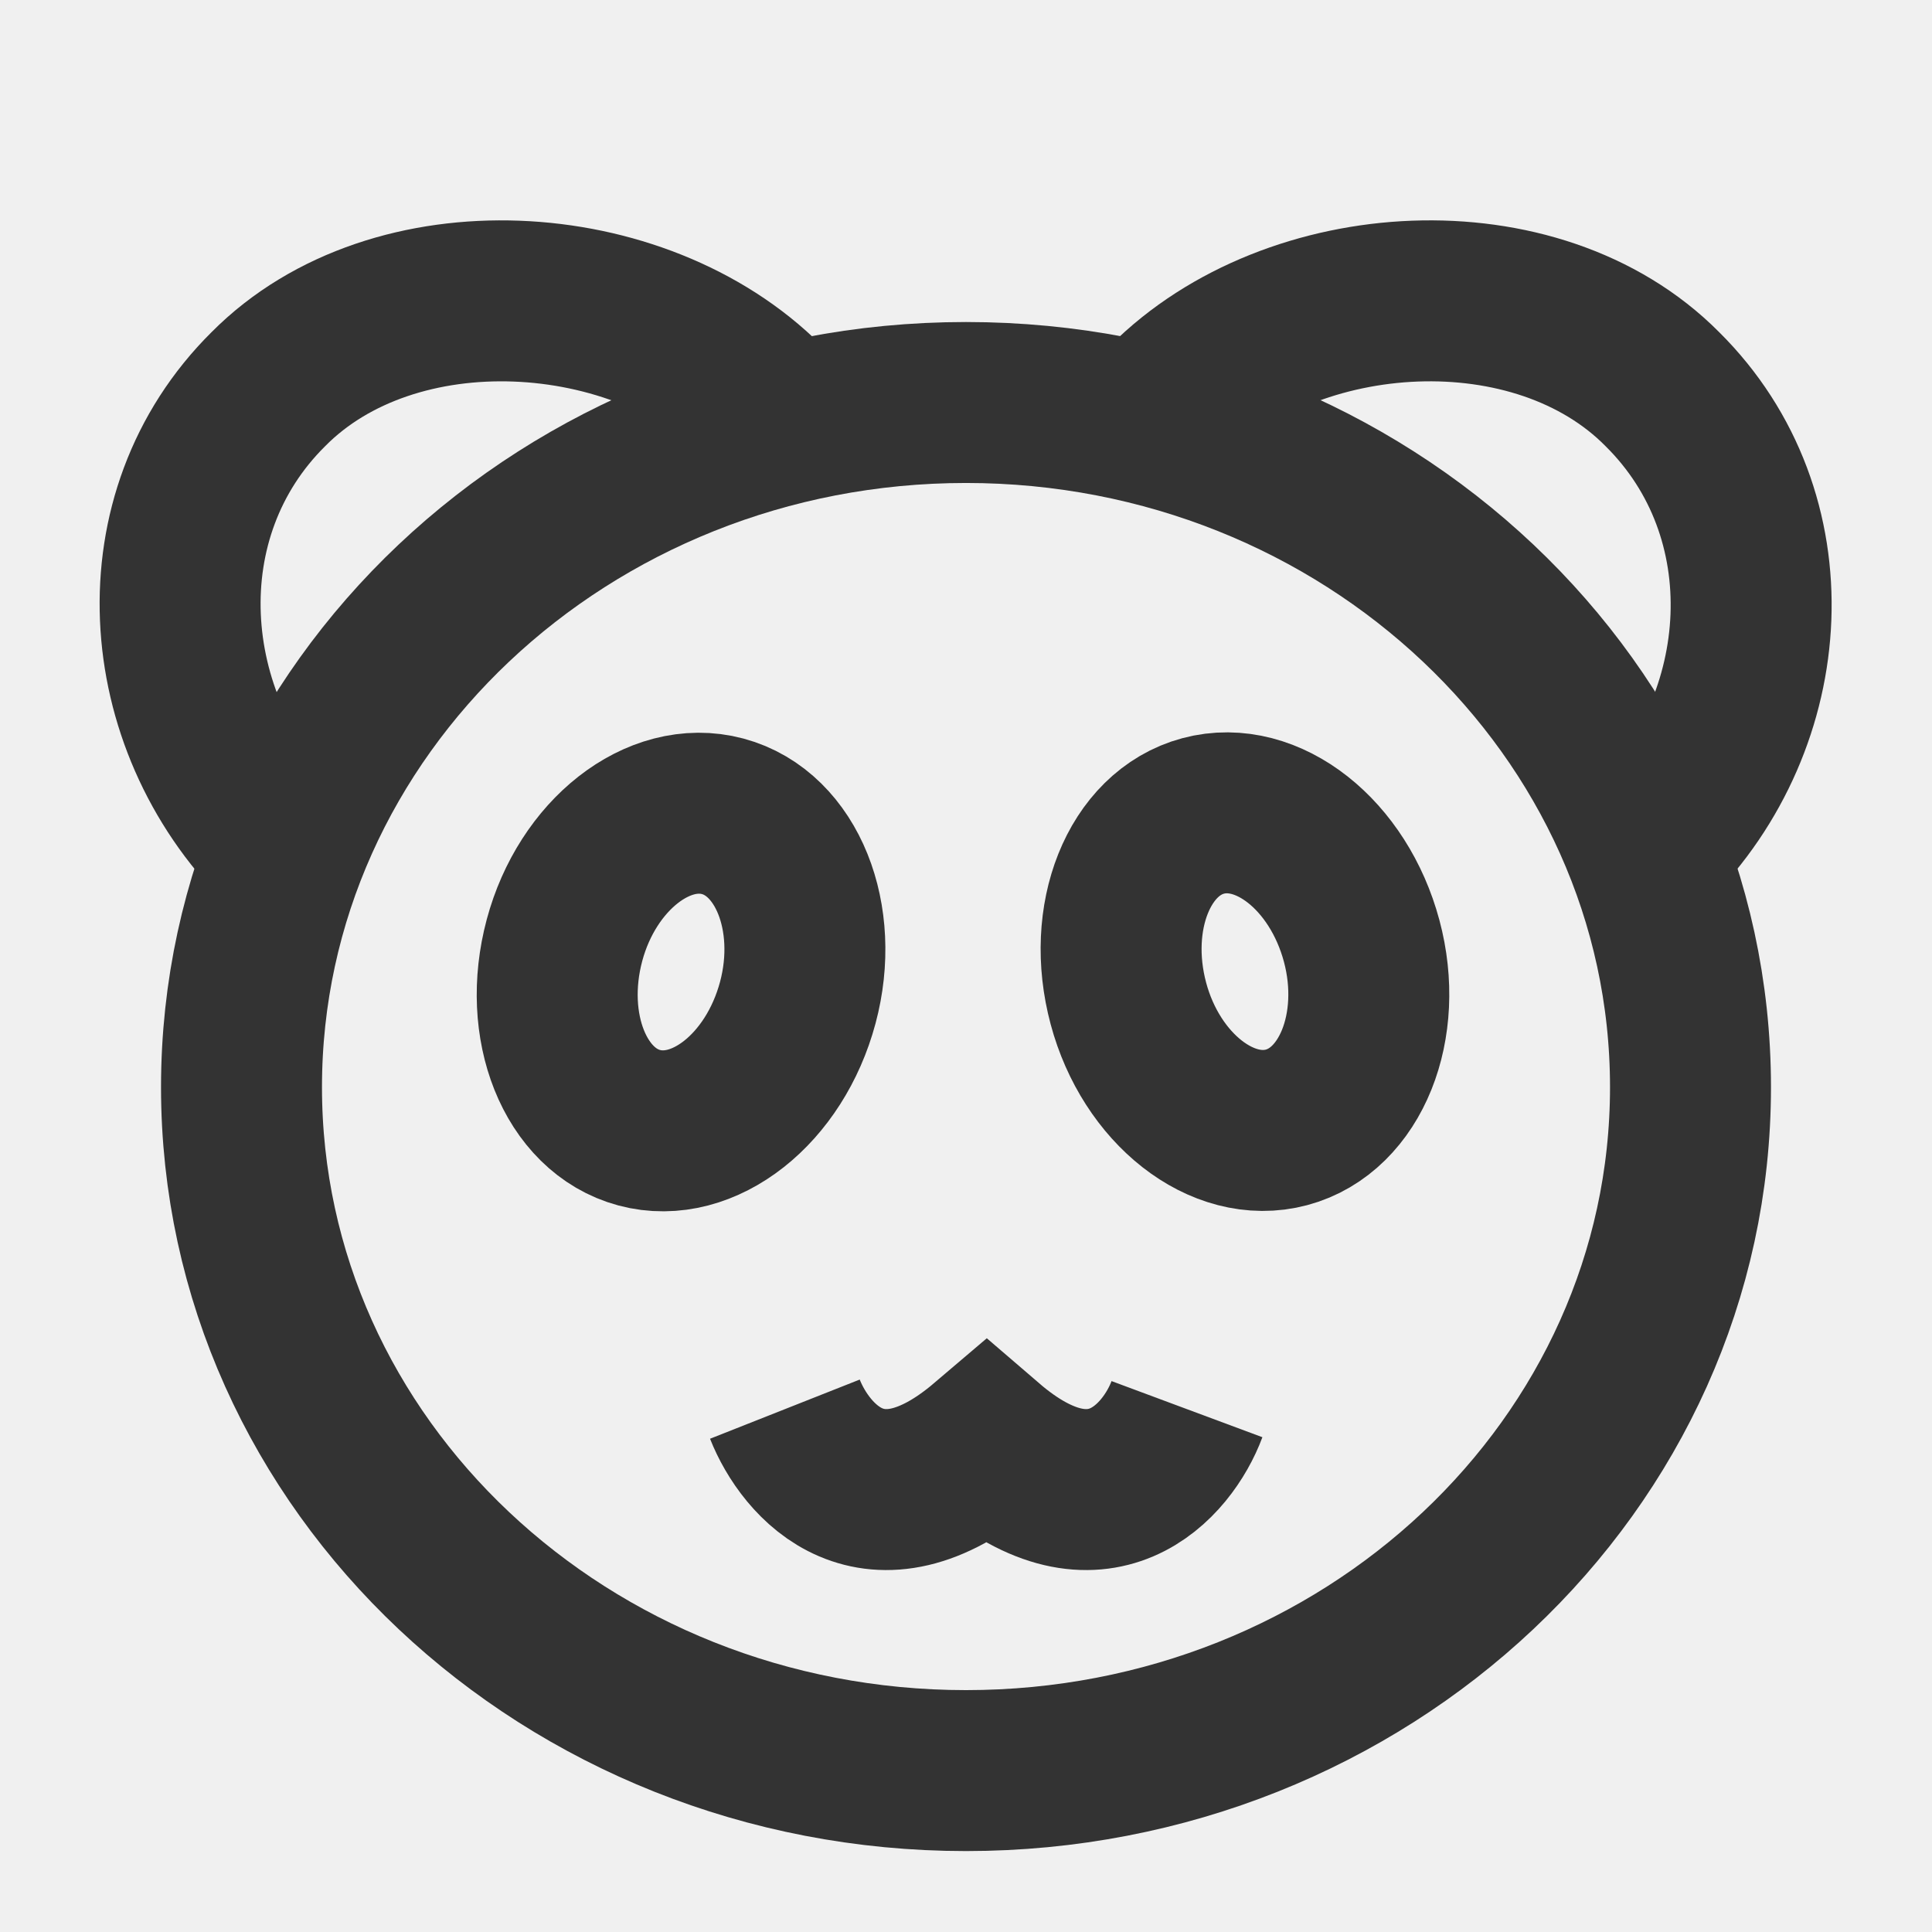
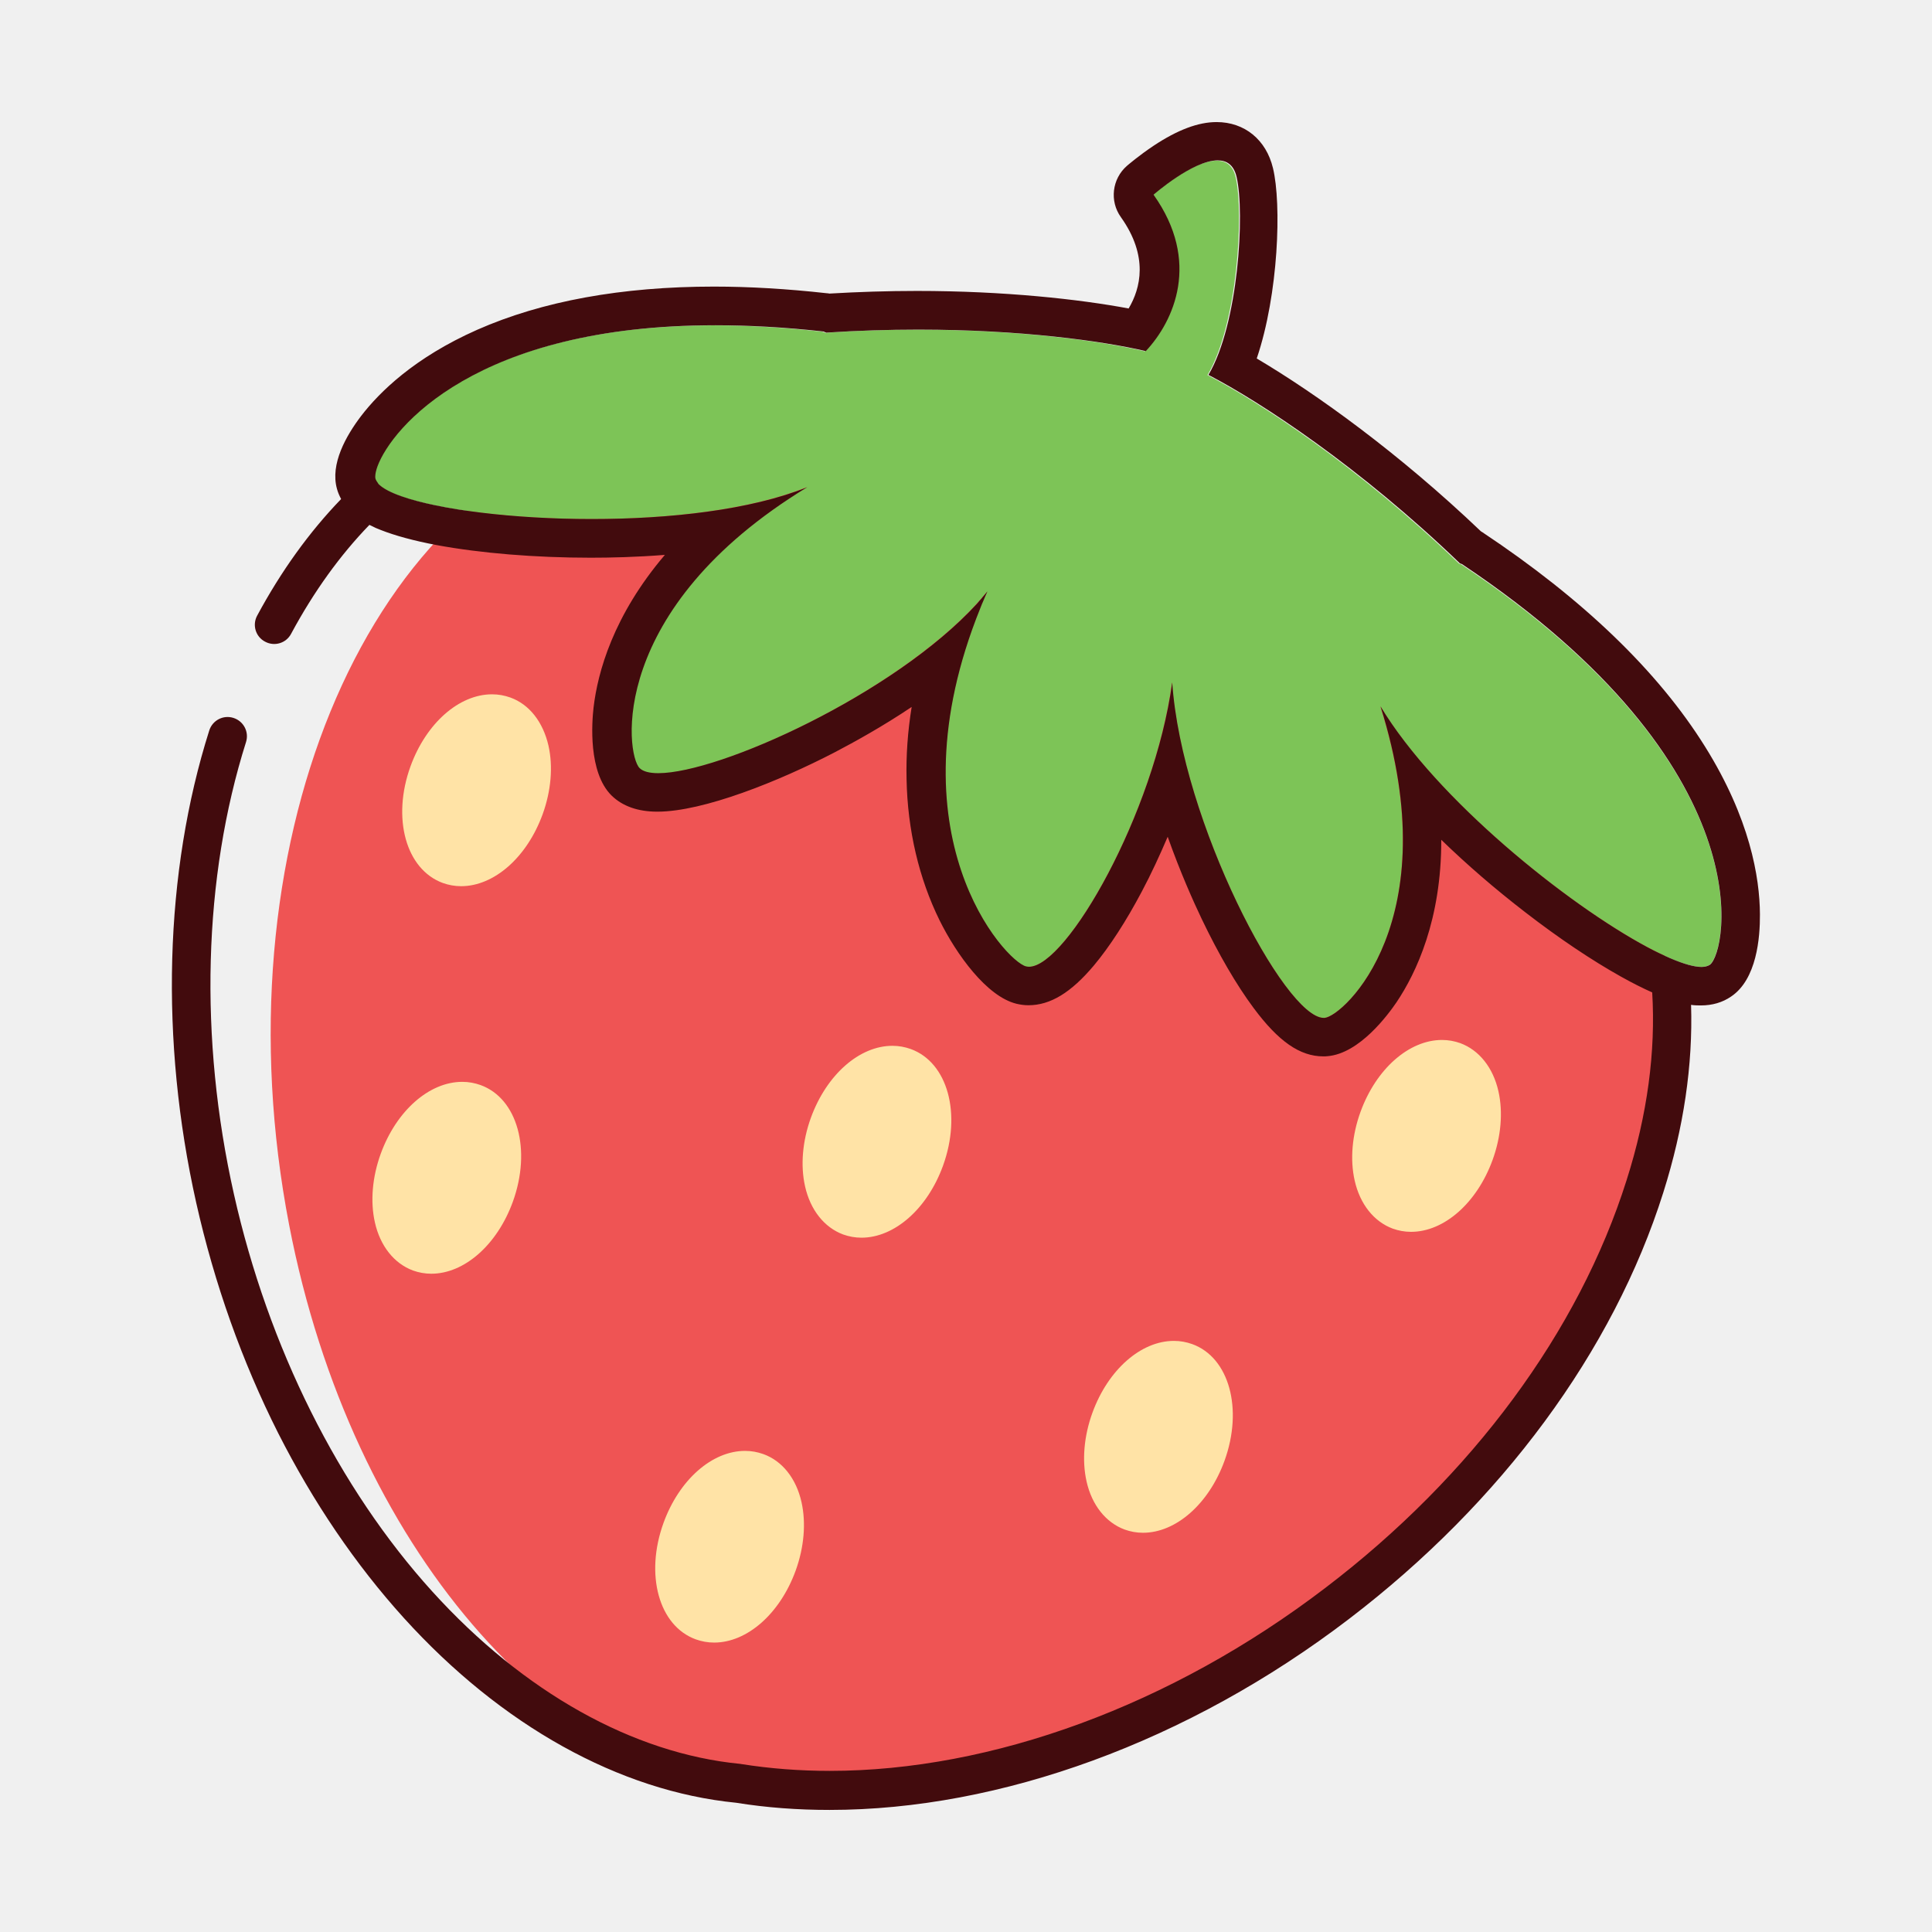
- <svg xmlns="http://www.w3.org/2000/svg" xmlns:xlink="http://www.w3.org/1999/xlink" width="16" height="16" fill="none" viewBox="0 0 16 16">
-   <defs>
-     <rect id="path_0" width="16" height="16" x="0" y="0" />
-   </defs>
-   <g opacity="1" transform="translate(0 0) rotate(0 8 8)">
-     <mask id="bg-mask-0" fill="#fff">
-       <use xlink:href="#path_0" />
-     </mask>
-     <g mask="url(#bg-mask-0)">
-       <path id="路径 1" style="stroke:#333;stroke-width:1.333;stroke-opacity:1;stroke-dasharray:0 0" d="M6,0C2.69,0 0,2.54 0,5.67C0,8.8 2.69,11.33 6,11.33C9.31,11.33 12,8.8 12,5.67C12,2.54 9.31,0 6,0Z" transform="translate(2 3.333333) rotate(0 6 5.666667)" />
-       <path id="路径 2" style="stroke:#333;stroke-width:1.333;stroke-opacity:1;stroke-dasharray:0 0" d="M1,0C0.45,0 0,0.6 0,1.33C0,2.07 0.45,2.67 1,2.67C1.55,2.67 2,2.07 2,1.33C2,0.6 1.55,0 1,0Z" transform="translate(4.64 6.715) rotate(15 1 1.333333)" />
-       <path id="路径 3" style="stroke:#333;stroke-width:1.333;stroke-opacity:1;stroke-dasharray:0 0" d="M1,0C0.45,0 0,0.6 0,1.33C0,2.07 0.45,2.67 1,2.67C1.55,2.67 2,2.07 2,1.33C2,0.6 1.55,0 1,0Z" transform="translate(9.31 6.715) rotate(165 1 1.333334)" />
-       <path id="路径 4" style="stroke:#333;stroke-width:1.333;stroke-opacity:1;stroke-dasharray:0 0" d="M4,4.51C5.04,3.47 5.15,1.77 4.1,0.73C3.06,-0.32 1.04,-0.2 0,0.84" transform="translate(9.6666 2.492505) rotate(0 2.417617 2.253581)" />
-       <path id="路径 5" style="stroke:#333;stroke-width:1.333;stroke-opacity:1;stroke-dasharray:0 0" d="M0.84,4.51C-0.2,3.47 -0.32,1.77 0.73,0.73C1.77,-0.32 3.8,-0.2 4.84,0.84" transform="translate(1.492668 2.492614) rotate(0 2.420333 2.25361)" />
-       <path id="路径 6" style="stroke:#333;stroke-width:1.333;stroke-opacity:1;stroke-dasharray:0 0" d="M0,0C0.17,0.43 0.73,1.09 1.67,0.29C2.6,1.09 3.17,0.43 3.33,0" transform="translate(6.5 11.67) rotate(0 1.666667 0.3333303)" />
-     </g>
-   </g>
+ <svg xmlns="http://www.w3.org/2000/svg" t="1686930149444" class="icon" viewBox="0 0 1024 1024" version="1.1" p-id="1929" width="16" height="16">
+   <path d="M848.7 416.1c-55.1-76.9-162.6-95.5-275.4-58.8-62.7-99-156.2-152.8-247.1-129.4C192.3 262.3 114.9 451 153.3 649.5c33 170.6 140.8 292.8 255.5 302 90.1 13.3 202.8-21.2 301.4-101.3 156.9-127.3 218.9-321.7 138.5-434.1z" fill="#EF5454" p-id="1930" />
+   <path d="M270.5 369.7c-3.1-1.1-6.3-1.7-9.7-1.7-17.5 0-34.9 15.3-43.2 38.1-10 27.5-2.5 54.7 17.1 61.9 3.1 1.1 6.3 1.7 9.7 1.7 17.5 0 34.9-15.3 43.2-38.1 4.5-12.4 5.6-25.3 3.1-36.4-2.9-12.6-10.2-21.9-20.2-25.5zM482.7 556c-3.1-1.1-6.3-1.7-9.7-1.7-17.5 0-34.9 15.3-43.2 38.1-4.5 12.4-5.6 25.3-3.1 36.4 2.8 12.5 10.2 21.8 20.2 25.5 3.1 1.1 6.3 1.7 9.7 1.7 17.5 0 34.9-15.3 43.2-38.1 10-27.6 2.5-54.8-17.1-61.9zM794.2 578.4c-2.8-12.5-10.2-21.8-20.2-25.5-3.1-1.1-6.3-1.7-9.7-1.7-17.5 0-34.9 15.3-43.2 38.1-4.5 12.4-5.6 25.3-3.1 36.4 2.8 12.5 10.2 21.8 20.2 25.5 3.1 1.1 6.3 1.7 9.7 1.7 17.5 0 34.9-15.3 43.2-38.1 4.5-12.4 5.6-25.3 3.1-36.4zM254.7 575.1c-3.1-1.1-6.3-1.7-9.7-1.7-17.5 0-34.9 15.3-43.2 38.1-4.5 12.4-5.6 25.3-3.1 36.4 2.8 12.5 10.2 21.8 20.2 25.5 3.1 1.1 6.3 1.7 9.7 1.7 17.5 0 34.9-15.3 43.2-38.1 10-27.6 2.5-54.8-17.1-61.9zM631.9 712.4c-3.1-1.1-6.3-1.7-9.7-1.7-17.5 0-34.9 15.3-43.2 38.1-4.5 12.4-5.6 25.3-3.1 36.4 2.8 12.5 10.2 21.8 20.2 25.5 3.1 1.1 6.3 1.7 9.7 1.7 17.5 0 34.9-15.3 43.2-38.1 10-27.6 2.5-54.8-17.1-61.9zM404.6 770.7c-3.1-1.1-6.3-1.7-9.7-1.7-17.5 0-34.9 15.3-43.2 38.1-10 27.5-2.5 54.7 17.1 61.8 3.1 1.1 6.3 1.7 9.7 1.7 17.5 0 34.9-15.3 43.2-38.1 4.5-12.4 5.6-25.3 3.1-36.4-2.8-12.5-10.2-21.8-20.2-25.4z" fill="#FFE3A6" p-id="1931" />
+   <path d="M774.4 299.1c-0.4-0.1-0.8-0.3-1.1-0.4-53.1-51.1-105.4-85.4-133.3-99.9 15.9-26.7 19.4-86 14.9-105-5.7-24-44 9.5-44 9.5 25.2 35.5 10.8 67-4.1 82.9-29.5-7-93.3-15-169.4-9.8l-1.5-0.6c-193.2-21.5-240.4 67.1-237.4 77.9 5.6 20 155.9 34 229.1 4.5-106.2 64.8-96.4 141.8-89 149.1 15.3 15.2 137.5-36 184.5-93.6-55.3 125.8 9.5 195.9 20.6 198.6 19.1 4.6 67.9-79.5 77.5-150.6 5.1 74.3 60.5 179.4 80.8 177.8 10.2-0.8 65.4-51.6 29.6-165.1 41.2 68.3 158 148.3 174.5 137 9.3-6.3 30.1-104.6-131.7-212.3z" fill="#7DC457" p-id="1932" />
+   <path d="M932.8 484.6c-0.1-19.5-5.3-50.8-29.1-88.9-24.9-39.9-64.6-78.1-118-113.6-0.3-0.2-0.5-0.3-0.8-0.5-43.4-41.4-87.1-72.8-118.8-91.6 11.6-34.2 13.2-82 8.6-100.9-3.6-15-15-24.4-29.9-24.4-9.7 0-20.6 4.1-33.3 12.5-7.8 5.2-13.6 10.2-14.2 10.7-7.9 6.9-9.3 18.7-3.2 27.2 14.8 20.8 10.4 37.8 4.1 48.4-26.1-4.9-65.9-9.3-112.2-9.3-15.4 0-31 0.5-46.4 1.4-0.5-0.1-1.1-0.2-1.6-0.2-20.7-2.3-40.8-3.5-59.6-3.5-48.8 0-91.1 7.7-125.5 22.9-33.2 14.7-51.8 33-61.6 45.8-7.8 10.3-16.4 25.3-12.7 38.5 0.5 1.9 1.3 3.7 2.2 5.4-16.9 17.5-31.8 38.2-44.5 61.8-2.7 5-0.8 11.2 4.2 13.8 5 2.7 11.2 0.8 13.8-4.2 12-22.3 25.9-41.6 41.5-57.7 2.5 1.3 4.6 2.2 6 2.7 7.6 3 17.5 5.7 29.6 8 23.2 4.3 52.2 6.7 81.7 6.7 10.4 0 24.1-0.3 39.3-1.5-27.4 32.2-35.6 62.2-37.8 80.9-0.9 7.8-2.9 34.3 9.5 46.6 5.8 5.7 14 8.6 24.3 8.6 24.5 0 64.6-16.2 93.9-31.4 10.7-5.6 25.4-13.7 40.9-24.1-2.1 13-3 25.8-2.7 38.3 0.5 26.9 6.6 52.7 17.5 74.8 8.9 18 24.9 40.3 40.7 44.2 2.1 0.5 4.2 0.8 6.4 0.8 11.6 0 22.6-6.7 34.7-21.1 8.3-9.9 17.1-23.5 25.4-39.2 5-9.4 9.5-19.2 13.7-29 6.7 18.9 13.7 34.5 18 43.5 9 18.8 18.5 35.1 27.5 47.2 13.2 17.8 24.6 25.7 37 25.7 0.7 0 1.4 0 2.2-0.1 17.1-1.4 32.3-22.3 36.6-28.6 10.4-15.5 23.8-43.7 23.7-86.1 13.4 13 28.4 26 44.5 38.4 17.7 13.7 35.3 25.5 50.7 34.1 6.4 3.6 11.9 6.3 16.6 8.4 1.9 31.2-2.5 64.8-13.6 99.6-25.3 80.1-81.9 156.8-159.5 215.9-81.8 62.5-177 97.1-262.8 97.1-16 0-31.6-1.2-46.8-3.6-0.2 0-0.4-0.1-0.6-0.1-56.9-5.5-114.9-38-163.3-91.4C179.6 788.9 142.2 714.1 124 633c-18.6-82.8-16.3-167.9 6.4-239.7 1.7-5.4-1.3-11.1-6.7-12.8-5.4-1.7-11.1 1.3-12.8 6.7-23.8 75.2-26.2 164.1-6.9 250.3 9.7 43.1 24.3 84.1 43.4 122 18.6 36.7 41 69.7 66.6 98 51.7 57.1 114.3 91.9 176.2 98 16.1 2.6 32.6 3.8 49.5 3.8 90.4 0 190.1-36.1 275.4-101.3 80.8-61.7 140-141.9 166.5-226 10.8-34.2 15.7-67.5 14.7-99.4 2 0.3 3.7 0.3 5.2 0.3 6.1 0 11.5-1.6 16-4.7 13.6-9.1 15.4-31.2 15.3-43.6z m-26.6 26.8c-1.1 0.7-2.6 1.1-4.4 1.1-1.9 0-4.2-0.4-6.8-1.1-2.9-0.8-6.2-2-9.9-3.6s-7.7-3.5-12-5.8c-42.4-22.7-111.6-78.2-141.4-127.6 35.7 113.4-19.5 164.2-29.6 165.1h-0.5c-20.7 0-75.3-104.1-80.3-177.8-9.4 69.2-55.9 150.7-75.9 150.7-0.5 0-1.1-0.1-1.6-0.2-10.8-2.6-72.8-69.6-24.2-189.9 0.5-1.4 1.1-2.7 1.7-4.1 0.6-1.5 1.3-3.1 2-4.6v-0.1c-0.8 1-1.7 2.1-2.6 3.1-0.1 0.1-0.2 0.2-0.2 0.3-0.9 1-1.8 2-2.7 3.1-44 48-136.5 89.8-168.9 89.8-4.7 0-8.1-0.9-9.9-2.7-7.4-7.3-17.2-84.3 88.9-148.9-30.2 12.2-73.4 16.9-114.3 16.9-41.7 0-80.9-5-100.9-12.1-5.4-1.9-9.5-4-11.8-6.2l-0.1-0.1c-0.2-0.2-0.3-0.3-0.4-0.5 0-0.1-0.1-0.1-0.1-0.2-0.1-0.1-0.2-0.3-0.3-0.4 0-0.1-0.1-0.1-0.1-0.2-0.1-0.1-0.2-0.3-0.3-0.4 0-0.1-0.1-0.1-0.1-0.2-0.1-0.1-0.1-0.3-0.2-0.4 0-0.1-0.1-0.1-0.1-0.2-0.1-0.2-0.2-0.4-0.2-0.6 0-0.1-0.1-0.3-0.1-0.5v-0.1-0.5c0-1.3 0.4-3.2 1.2-5.4 7.6-20.4 52.3-74.7 179-74.7 17.5 0 36.6 1 57.3 3.3l1.5 0.6c16.9-1.1 33.3-1.6 48.8-1.6 54 0 97.6 6 120.6 11.4 14.9-15.9 29.3-47.5 4.1-82.9 0 0 20.8-18.2 34-18.2 4.7 0 8.5 2.3 10 8.7 4.5 19 1 78.2-14.9 105 27.9 14.5 80.2 48.8 133.3 99.9 0.4 0.1 0.8 0.3 1.1 0.4 161.3 107.8 140.5 206.1 131.3 212.4z" fill="#420B0D" p-id="1933" />
</svg>
